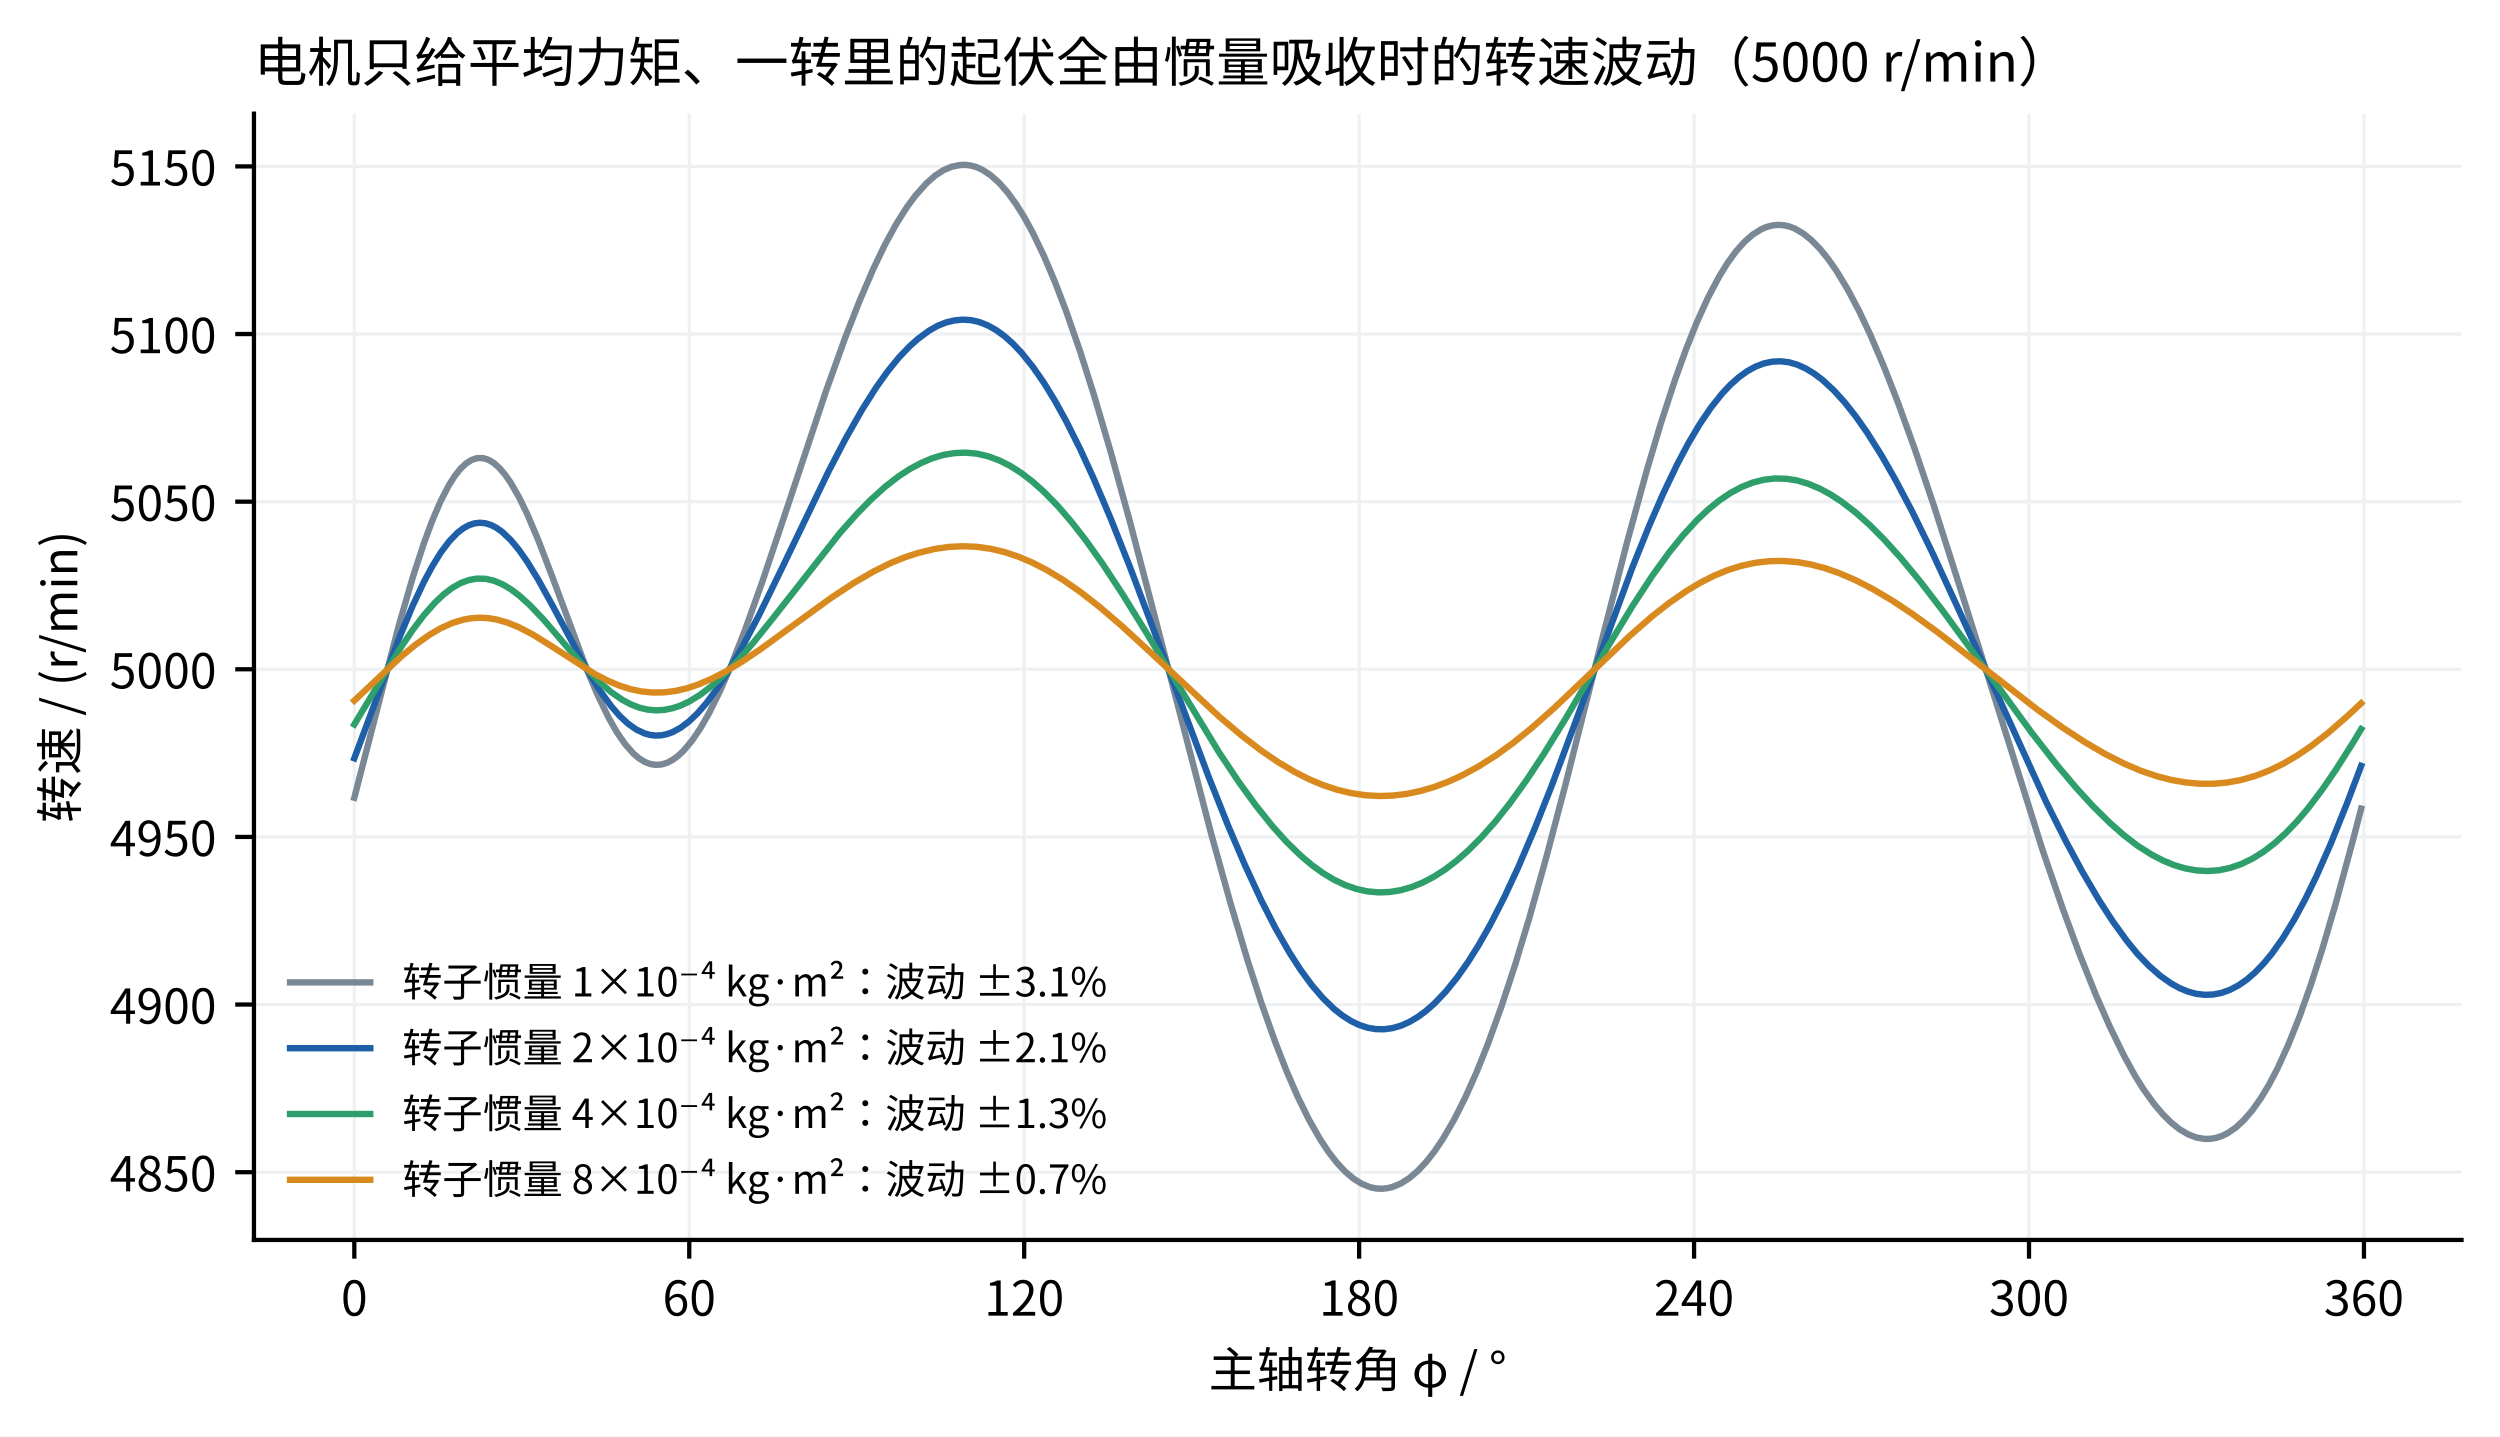
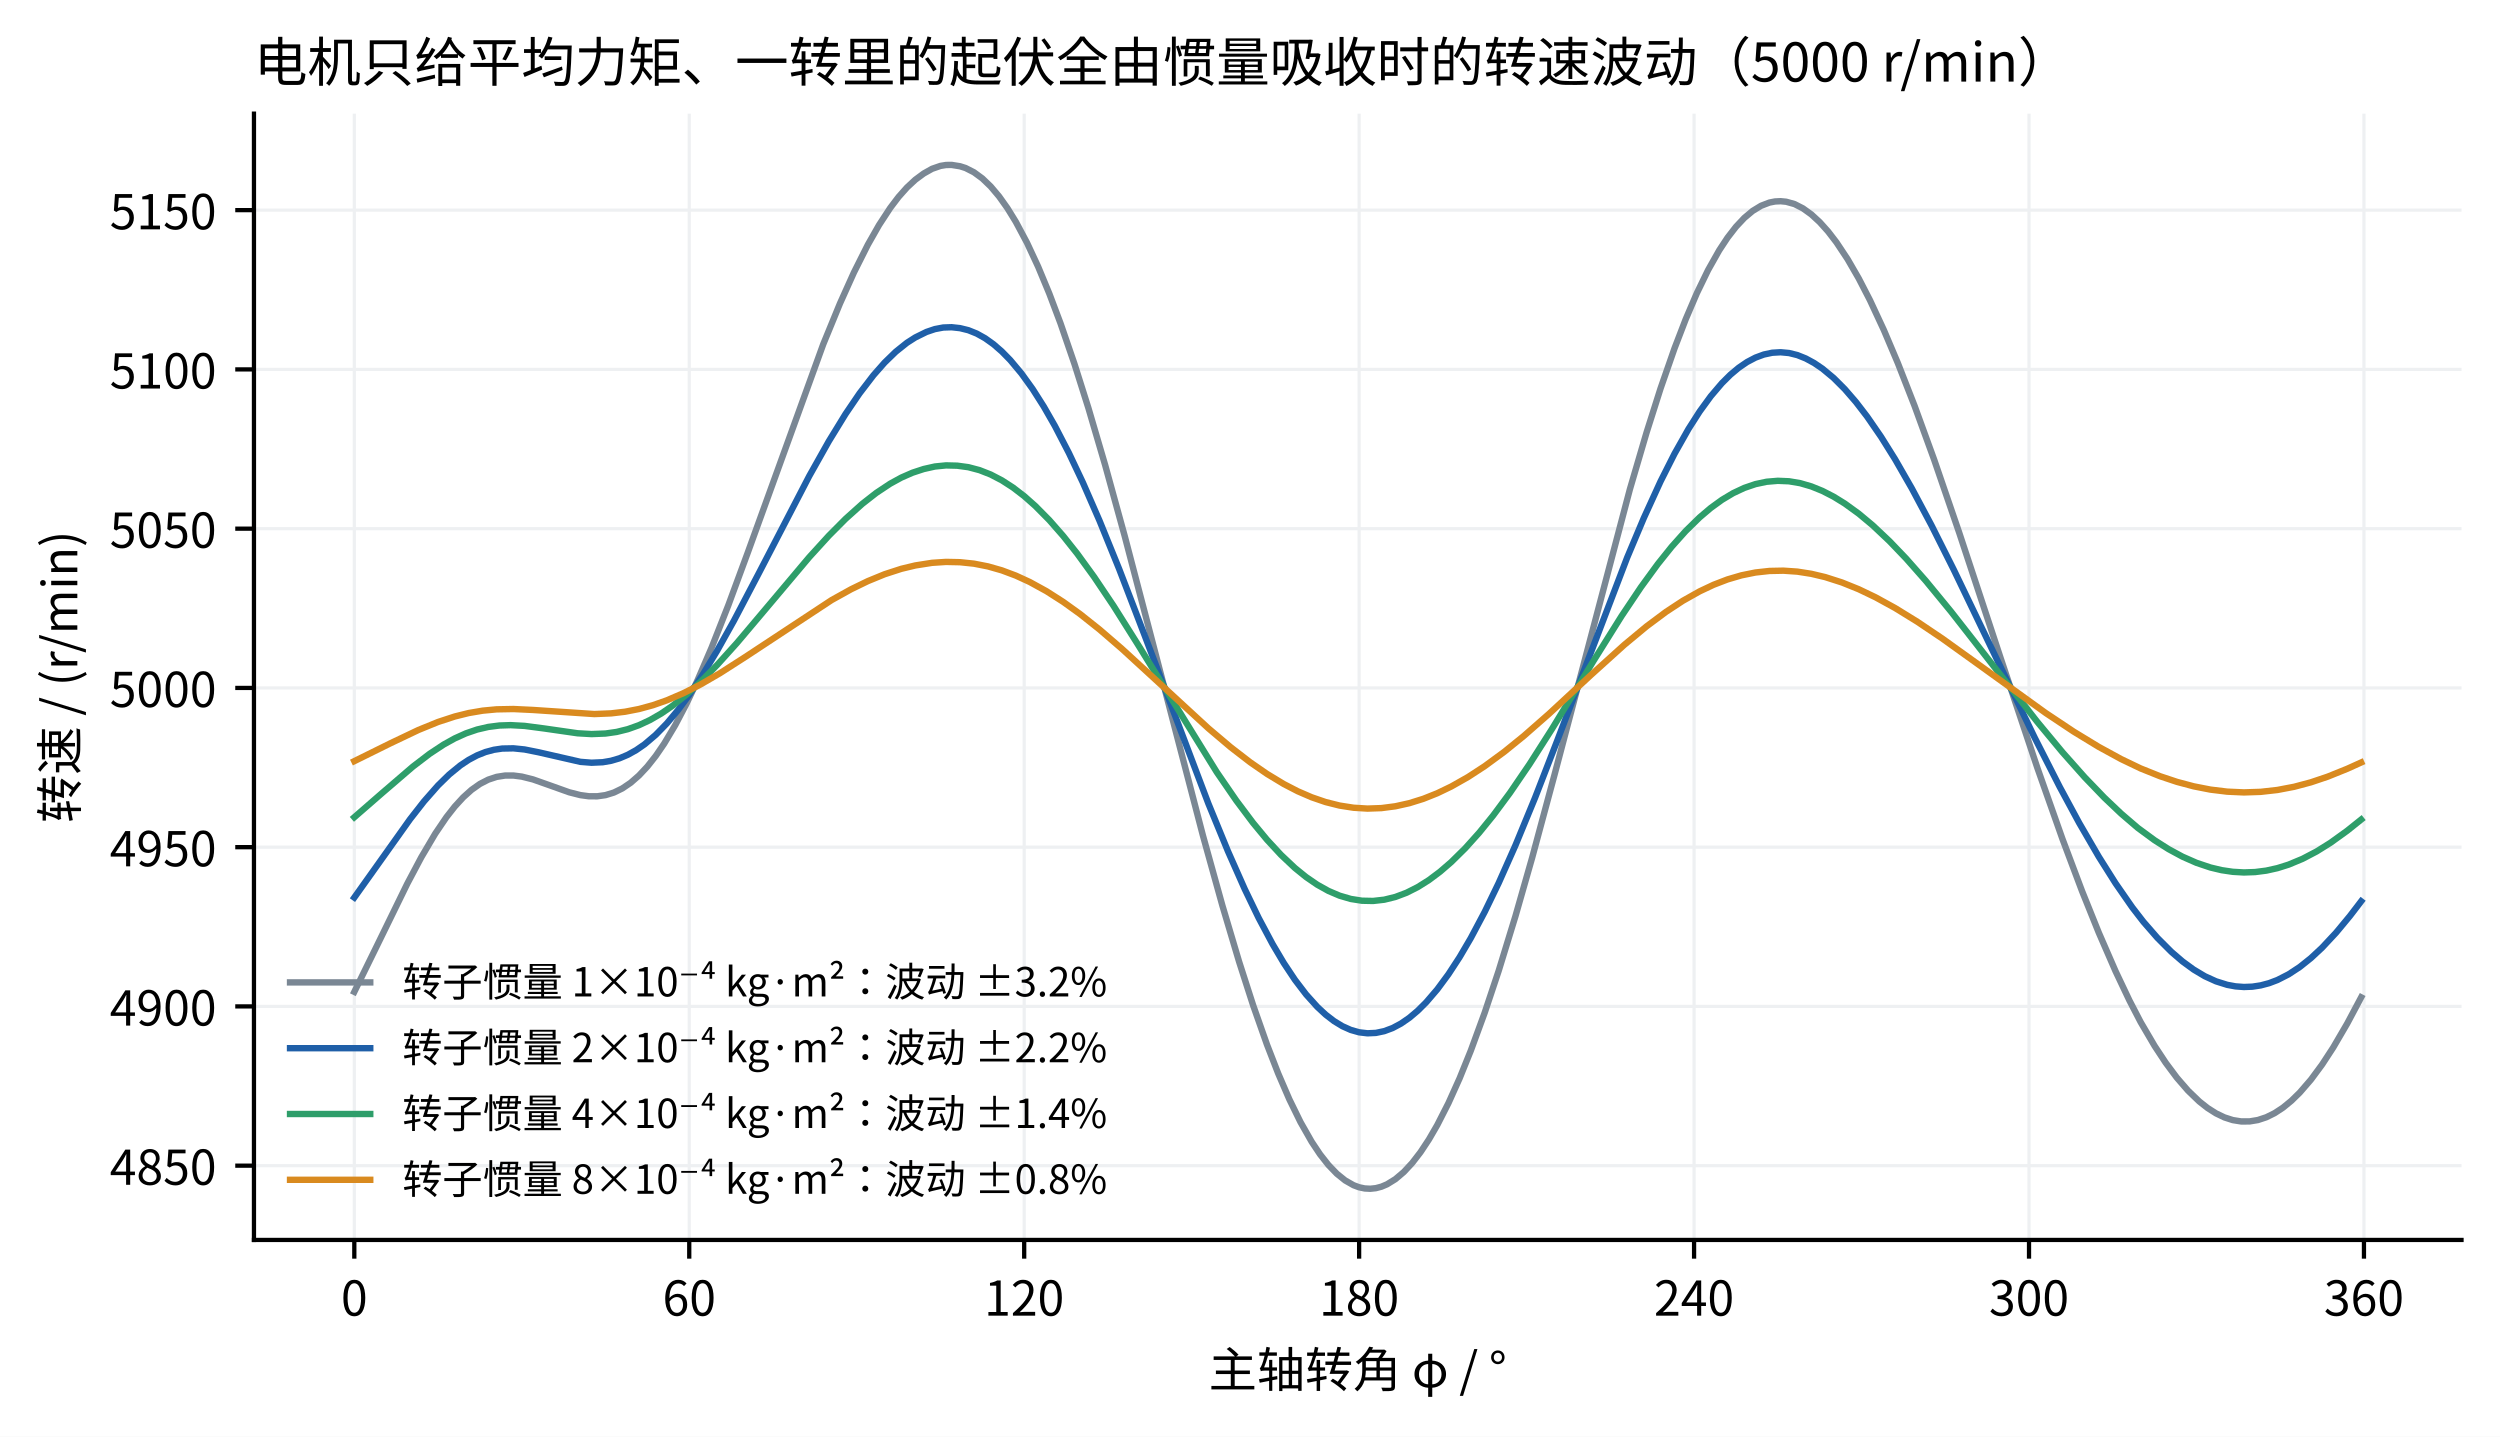
<svg xmlns="http://www.w3.org/2000/svg" xmlns:xlink="http://www.w3.org/1999/xlink" width="467.623pt" height="268.743pt" viewBox="0 0 467.623 268.743" version="1.1">
  <defs>
    <style type="text/css">*{stroke-linejoin: round; stroke-linecap: butt}</style>
  </defs>
  <g id="figure_1">
    <g id="patch_1">
      <path d="M 0 268.743  L 467.623 268.743  L 467.623 0  L 0 0  z " style="fill: #ffffff" />
    </g>
    <g id="axes_1">
      <g id="patch_2">
        <path d="M 47.503 231.931  L 460.423 231.931  L 460.423 21.259  L 47.503 21.259  z " style="fill: #ffffff" />
      </g>
      <g id="matplotlib.axis_1">
        <g id="xtick_1">
          <g id="line2d_1">
-             <path d="M 66.273 231.931  L 66.273 21.259  " clip-path="url(#pfa22f6279a)" style="fill: none; stroke: #eef0f2; stroke-width: 0.6; stroke-linecap: square" />
+             <path d="M 66.273 231.931  L 66.273 21.259  " clip-path="url(#p888a7d78d4)" style="fill: none; stroke: #eef0f2; stroke-width: 0.6; stroke-linecap: square" />
          </g>
          <g id="line2d_2">
            <defs>
-               <path id="m570bdaad17" d="M 0 0  L 0 3.5  " style="stroke: #000000; stroke-width: 0.8" />
+               <path id="m48b2d3e5a1" d="M 0 0  L 0 3.5  " style="stroke: #000000; stroke-width: 0.8" />
            </defs>
            <g>
-               <use xlink:href="#m570bdaad17" x="66.273" y="231.931" style="stroke: #000000; stroke-width: 0.8" />
+               <use xlink:href="#m48b2d3e5a1" x="66.273" y="231.931" style="stroke: #000000; stroke-width: 0.8" />
            </g>
          </g>
          <g id="text_1">
            <text style="font-size: 9px; font-family: 'Noto Sans CJK JP', 'DejaVu Sans'; text-anchor: middle" x="66.273" y="246.095" transform="rotate(-0 66.27253 246.0948)">0</text>
          </g>
        </g>
        <g id="xtick_2">
          <g id="line2d_3">
-             <path d="M 128.923 231.931  L 128.923 21.259  " clip-path="url(#pfa22f6279a)" style="fill: none; stroke: #eef0f2; stroke-width: 0.6; stroke-linecap: square" />
+             <path d="M 128.923 231.931  L 128.923 21.259  " clip-path="url(#p888a7d78d4)" style="fill: none; stroke: #eef0f2; stroke-width: 0.6; stroke-linecap: square" />
          </g>
          <g id="line2d_4">
            <g>
-               <use xlink:href="#m570bdaad17" x="128.923" y="231.931" style="stroke: #000000; stroke-width: 0.8" />
+               <use xlink:href="#m48b2d3e5a1" x="128.923" y="231.931" style="stroke: #000000; stroke-width: 0.8" />
            </g>
          </g>
          <g id="text_2">
            <text style="font-size: 9px; font-family: 'Noto Sans CJK JP', 'DejaVu Sans'; text-anchor: middle" x="128.923" y="246.095" transform="rotate(-0 128.9232 246.0948)">60</text>
          </g>
        </g>
        <g id="xtick_3">
          <g id="line2d_5">
-             <path d="M 191.574 231.931  L 191.574 21.259  " clip-path="url(#pfa22f6279a)" style="fill: none; stroke: #eef0f2; stroke-width: 0.6; stroke-linecap: square" />
+             <path d="M 191.574 231.931  L 191.574 21.259  " clip-path="url(#p888a7d78d4)" style="fill: none; stroke: #eef0f2; stroke-width: 0.6; stroke-linecap: square" />
          </g>
          <g id="line2d_6">
            <g>
-               <use xlink:href="#m570bdaad17" x="191.574" y="231.931" style="stroke: #000000; stroke-width: 0.8" />
+               <use xlink:href="#m48b2d3e5a1" x="191.574" y="231.931" style="stroke: #000000; stroke-width: 0.8" />
            </g>
          </g>
          <g id="text_3">
            <text style="font-size: 9px; font-family: 'Noto Sans CJK JP', 'DejaVu Sans'; text-anchor: middle" x="191.574" y="246.095" transform="rotate(-0 191.5738 246.0948)">120</text>
          </g>
        </g>
        <g id="xtick_4">
          <g id="line2d_7">
-             <path d="M 254.224 231.931  L 254.224 21.259  " clip-path="url(#pfa22f6279a)" style="fill: none; stroke: #eef0f2; stroke-width: 0.6; stroke-linecap: square" />
+             <path d="M 254.224 231.931  L 254.224 21.259  " clip-path="url(#p888a7d78d4)" style="fill: none; stroke: #eef0f2; stroke-width: 0.6; stroke-linecap: square" />
          </g>
          <g id="line2d_8">
            <g>
-               <use xlink:href="#m570bdaad17" x="254.224" y="231.931" style="stroke: #000000; stroke-width: 0.8" />
+               <use xlink:href="#m48b2d3e5a1" x="254.224" y="231.931" style="stroke: #000000; stroke-width: 0.8" />
            </g>
          </g>
          <g id="text_4">
            <text style="font-size: 9px; font-family: 'Noto Sans CJK JP', 'DejaVu Sans'; text-anchor: middle" x="254.224" y="246.095" transform="rotate(-0 254.2245 246.0948)">180</text>
          </g>
        </g>
        <g id="xtick_5">
          <g id="line2d_9">
-             <path d="M 316.875 231.931  L 316.875 21.259  " clip-path="url(#pfa22f6279a)" style="fill: none; stroke: #eef0f2; stroke-width: 0.6; stroke-linecap: square" />
+             <path d="M 316.875 231.931  L 316.875 21.259  " clip-path="url(#p888a7d78d4)" style="fill: none; stroke: #eef0f2; stroke-width: 0.6; stroke-linecap: square" />
          </g>
          <g id="line2d_10">
            <g>
-               <use xlink:href="#m570bdaad17" x="316.875" y="231.931" style="stroke: #000000; stroke-width: 0.8" />
+               <use xlink:href="#m48b2d3e5a1" x="316.875" y="231.931" style="stroke: #000000; stroke-width: 0.8" />
            </g>
          </g>
          <g id="text_5">
            <text style="font-size: 9px; font-family: 'Noto Sans CJK JP', 'DejaVu Sans'; text-anchor: middle" x="316.875" y="246.095" transform="rotate(-0 316.8751 246.0948)">240</text>
          </g>
        </g>
        <g id="xtick_6">
          <g id="line2d_11">
-             <path d="M 379.526 231.931  L 379.526 21.259  " clip-path="url(#pfa22f6279a)" style="fill: none; stroke: #eef0f2; stroke-width: 0.6; stroke-linecap: square" />
+             <path d="M 379.526 231.931  L 379.526 21.259  " clip-path="url(#p888a7d78d4)" style="fill: none; stroke: #eef0f2; stroke-width: 0.6; stroke-linecap: square" />
          </g>
          <g id="line2d_12">
            <g>
-               <use xlink:href="#m570bdaad17" x="379.526" y="231.931" style="stroke: #000000; stroke-width: 0.8" />
+               <use xlink:href="#m48b2d3e5a1" x="379.526" y="231.931" style="stroke: #000000; stroke-width: 0.8" />
            </g>
          </g>
          <g id="text_6">
            <text style="font-size: 9px; font-family: 'Noto Sans CJK JP', 'DejaVu Sans'; text-anchor: middle" x="379.526" y="246.095" transform="rotate(-0 379.5258 246.0948)">300</text>
          </g>
        </g>
        <g id="xtick_7">
          <g id="line2d_13">
-             <path d="M 442.176 231.931  L 442.176 21.259  " clip-path="url(#pfa22f6279a)" style="fill: none; stroke: #eef0f2; stroke-width: 0.6; stroke-linecap: square" />
+             <path d="M 442.176 231.931  L 442.176 21.259  " clip-path="url(#p888a7d78d4)" style="fill: none; stroke: #eef0f2; stroke-width: 0.6; stroke-linecap: square" />
          </g>
          <g id="line2d_14">
            <g>
-               <use xlink:href="#m570bdaad17" x="442.176" y="231.931" style="stroke: #000000; stroke-width: 0.8" />
+               <use xlink:href="#m48b2d3e5a1" x="442.176" y="231.931" style="stroke: #000000; stroke-width: 0.8" />
            </g>
          </g>
          <g id="text_7">
            <text style="font-size: 9px; font-family: 'Noto Sans CJK JP', 'DejaVu Sans'; text-anchor: middle" x="442.176" y="246.095" transform="rotate(-0 442.1764 246.0948)">360</text>
          </g>
        </g>
        <g id="text_8">
          <text style="font-size: 9px; font-family: 'Noto Sans CJK JP', 'DejaVu Sans'; text-anchor: middle" x="253.963" y="259.482" transform="rotate(-0 253.9634 259.4815)">主轴转角 φ / °</text>
        </g>
      </g>
      <g id="matplotlib.axis_2">
        <g id="ytick_1">
          <g id="line2d_15">
-             <path d="M 47.503 219.258  L 460.423 219.258  " clip-path="url(#pfa22f6279a)" style="fill: none; stroke: #eef0f2; stroke-width: 0.6; stroke-linecap: square" />
+             <path d="M 47.503 218.038  L 460.423 218.038  " clip-path="url(#p888a7d78d4)" style="fill: none; stroke: #eef0f2; stroke-width: 0.6; stroke-linecap: square" />
          </g>
          <g id="line2d_16">
            <defs>
-               <path id="ma2fff2b9e1" d="M 0 0  L -3.5 0  " style="stroke: #000000; stroke-width: 0.8" />
+               <path id="m3259ba3fc4" d="M 0 0  L -3.5 0  " style="stroke: #000000; stroke-width: 0.8" />
            </defs>
            <g>
-               <use xlink:href="#ma2fff2b9e1" x="47.503" y="219.258" style="stroke: #000000; stroke-width: 0.8" />
+               <use xlink:href="#m3259ba3fc4" x="47.503" y="218.038" style="stroke: #000000; stroke-width: 0.8" />
            </g>
          </g>
          <g id="text_9">
-             <text style="font-size: 9px; font-family: 'Noto Sans CJK JP', 'DejaVu Sans'; text-anchor: end" x="40.503" y="222.839" transform="rotate(-0 40.50344 222.8392)">4850</text>
+             <text style="font-size: 9px; font-family: 'Noto Sans CJK JP', 'DejaVu Sans'; text-anchor: end" x="40.503" y="221.62" transform="rotate(-0 40.50344 221.62)">4850</text>
          </g>
        </g>
        <g id="ytick_2">
          <g id="line2d_17">
-             <path d="M 47.503 187.902  L 460.423 187.902  " clip-path="url(#pfa22f6279a)" style="fill: none; stroke: #eef0f2; stroke-width: 0.6; stroke-linecap: square" />
+             <path d="M 47.503 188.25  L 460.423 188.25  " clip-path="url(#p888a7d78d4)" style="fill: none; stroke: #eef0f2; stroke-width: 0.6; stroke-linecap: square" />
          </g>
          <g id="line2d_18">
            <g>
-               <use xlink:href="#ma2fff2b9e1" x="47.503" y="187.902" style="stroke: #000000; stroke-width: 0.8" />
+               <use xlink:href="#m3259ba3fc4" x="47.503" y="188.25" style="stroke: #000000; stroke-width: 0.8" />
            </g>
          </g>
          <g id="text_10">
-             <text style="font-size: 9px; font-family: 'Noto Sans CJK JP', 'DejaVu Sans'; text-anchor: end" x="40.503" y="191.484" transform="rotate(-0 40.50344 191.4838)">4900</text>
+             <text style="font-size: 9px; font-family: 'Noto Sans CJK JP', 'DejaVu Sans'; text-anchor: end" x="40.503" y="191.831" transform="rotate(-0 40.50344 191.8314)">4900</text>
          </g>
        </g>
        <g id="ytick_3">
          <g id="line2d_19">
-             <path d="M 47.503 156.547  L 460.423 156.547  " clip-path="url(#pfa22f6279a)" style="fill: none; stroke: #eef0f2; stroke-width: 0.6; stroke-linecap: square" />
+             <path d="M 47.503 158.461  L 460.423 158.461  " clip-path="url(#p888a7d78d4)" style="fill: none; stroke: #eef0f2; stroke-width: 0.6; stroke-linecap: square" />
          </g>
          <g id="line2d_20">
            <g>
-               <use xlink:href="#ma2fff2b9e1" x="47.503" y="156.547" style="stroke: #000000; stroke-width: 0.8" />
+               <use xlink:href="#m3259ba3fc4" x="47.503" y="158.461" style="stroke: #000000; stroke-width: 0.8" />
            </g>
          </g>
          <g id="text_11">
-             <text style="font-size: 9px; font-family: 'Noto Sans CJK JP', 'DejaVu Sans'; text-anchor: end" x="40.503" y="160.128" transform="rotate(-0 40.50344 160.1283)">4950</text>
+             <text style="font-size: 9px; font-family: 'Noto Sans CJK JP', 'DejaVu Sans'; text-anchor: end" x="40.503" y="162.043" transform="rotate(-0 40.50344 162.0429)">4950</text>
          </g>
        </g>
        <g id="ytick_4">
          <g id="line2d_21">
-             <path d="M 47.503 125.191  L 460.423 125.191  " clip-path="url(#pfa22f6279a)" style="fill: none; stroke: #eef0f2; stroke-width: 0.6; stroke-linecap: square" />
+             <path d="M 47.503 128.673  L 460.423 128.673  " clip-path="url(#p888a7d78d4)" style="fill: none; stroke: #eef0f2; stroke-width: 0.6; stroke-linecap: square" />
          </g>
          <g id="line2d_22">
            <g>
-               <use xlink:href="#ma2fff2b9e1" x="47.503" y="125.191" style="stroke: #000000; stroke-width: 0.8" />
+               <use xlink:href="#m3259ba3fc4" x="47.503" y="128.673" style="stroke: #000000; stroke-width: 0.8" />
            </g>
          </g>
          <g id="text_12">
-             <text style="font-size: 9px; font-family: 'Noto Sans CJK JP', 'DejaVu Sans'; text-anchor: end" x="40.503" y="128.773" transform="rotate(-0 40.50344 128.7728)">5000</text>
+             <text style="font-size: 9px; font-family: 'Noto Sans CJK JP', 'DejaVu Sans'; text-anchor: end" x="40.503" y="132.254" transform="rotate(-0 40.50344 132.2544)">5000</text>
          </g>
        </g>
        <g id="ytick_5">
          <g id="line2d_23">
-             <path d="M 47.503 93.836  L 460.423 93.836  " clip-path="url(#pfa22f6279a)" style="fill: none; stroke: #eef0f2; stroke-width: 0.6; stroke-linecap: square" />
+             <path d="M 47.503 98.884  L 460.423 98.884  " clip-path="url(#p888a7d78d4)" style="fill: none; stroke: #eef0f2; stroke-width: 0.6; stroke-linecap: square" />
          </g>
          <g id="line2d_24">
            <g>
-               <use xlink:href="#ma2fff2b9e1" x="47.503" y="93.836" style="stroke: #000000; stroke-width: 0.8" />
+               <use xlink:href="#m3259ba3fc4" x="47.503" y="98.884" style="stroke: #000000; stroke-width: 0.8" />
            </g>
          </g>
          <g id="text_13">
-             <text style="font-size: 9px; font-family: 'Noto Sans CJK JP', 'DejaVu Sans'; text-anchor: end" x="40.503" y="97.417" transform="rotate(-0 40.50344 97.41736)">5050</text>
+             <text style="font-size: 9px; font-family: 'Noto Sans CJK JP', 'DejaVu Sans'; text-anchor: end" x="40.503" y="102.466" transform="rotate(-0 40.50344 102.4659)">5050</text>
          </g>
        </g>
        <g id="ytick_6">
          <g id="line2d_25">
-             <path d="M 47.503 62.48  L 460.423 62.48  " clip-path="url(#pfa22f6279a)" style="fill: none; stroke: #eef0f2; stroke-width: 0.6; stroke-linecap: square" />
+             <path d="M 47.503 69.096  L 460.423 69.096  " clip-path="url(#p888a7d78d4)" style="fill: none; stroke: #eef0f2; stroke-width: 0.6; stroke-linecap: square" />
          </g>
          <g id="line2d_26">
            <g>
-               <use xlink:href="#ma2fff2b9e1" x="47.503" y="62.48" style="stroke: #000000; stroke-width: 0.8" />
+               <use xlink:href="#m3259ba3fc4" x="47.503" y="69.096" style="stroke: #000000; stroke-width: 0.8" />
            </g>
          </g>
          <g id="text_14">
-             <text style="font-size: 9px; font-family: 'Noto Sans CJK JP', 'DejaVu Sans'; text-anchor: end" x="40.503" y="66.062" transform="rotate(-0 40.50344 66.06189)">5100</text>
+             <text style="font-size: 9px; font-family: 'Noto Sans CJK JP', 'DejaVu Sans'; text-anchor: end" x="40.503" y="72.677" transform="rotate(-0 40.50344 72.6774)">5100</text>
          </g>
        </g>
        <g id="ytick_7">
          <g id="line2d_27">
-             <path d="M 47.503 31.125  L 460.423 31.125  " clip-path="url(#pfa22f6279a)" style="fill: none; stroke: #eef0f2; stroke-width: 0.6; stroke-linecap: square" />
+             <path d="M 47.503 39.307  L 460.423 39.307  " clip-path="url(#p888a7d78d4)" style="fill: none; stroke: #eef0f2; stroke-width: 0.6; stroke-linecap: square" />
          </g>
          <g id="line2d_28">
            <g>
-               <use xlink:href="#ma2fff2b9e1" x="47.503" y="31.125" style="stroke: #000000; stroke-width: 0.8" />
+               <use xlink:href="#m3259ba3fc4" x="47.503" y="39.307" style="stroke: #000000; stroke-width: 0.8" />
            </g>
          </g>
          <g id="text_15">
-             <text style="font-size: 9px; font-family: 'Noto Sans CJK JP', 'DejaVu Sans'; text-anchor: end" x="40.503" y="34.706" transform="rotate(-0 40.50344 34.70642)">5150</text>
+             <text style="font-size: 9px; font-family: 'Noto Sans CJK JP', 'DejaVu Sans'; text-anchor: end" x="40.503" y="42.889" transform="rotate(-0 40.50344 42.88889)">5150</text>
          </g>
        </g>
        <g id="text_16">
          <text style="font-size: 9px; font-family: 'Noto Sans CJK JP', 'DejaVu Sans'; text-anchor: middle" x="14.462" y="126.595" transform="rotate(-90 14.46187 126.5954)">转速 / (r/min)</text>
        </g>
      </g>
      <g id="line2d_29">
-         <path d="M 66.273 149.211  L 74.626 116.885  L 77.236 107.897  L 79.325 101.509  L 80.891 97.299  L 82.457 93.661  L 84.024 90.653  L 85.068 89.022  L 86.112 87.703  L 87.156 86.705  L 88.2 86.033  L 89.244 85.69  L 90.289 85.675  L 91.333 85.985  L 92.377 86.611  L 93.421 87.543  L 94.465 88.768  L 95.509 90.268  L 97.076 92.992  L 98.642 96.216  L 100.73 101.139  L 103.341 107.977  L 109.606 124.823  L 111.694 129.795  L 113.783 134.137  L 115.349 136.897  L 116.915 139.181  L 118.481 140.956  L 119.526 141.846  L 120.57 142.496  L 121.614 142.905  L 122.658 143.072  L 123.702 143  L 124.746 142.692  L 125.791 142.152  L 126.835 141.385  L 127.879 140.4  L 129.445 138.529  L 131.012 136.214  L 132.578 133.487  L 134.666 129.274  L 136.755 124.483  L 139.365 117.82  L 142.497 109.077  L 146.674 96.648  L 154.506 73.147  L 158.16 62.981  L 160.771 56.303  L 163.381 50.235  L 165.469 45.887  L 167.558 42.037  L 169.646 38.727  L 171.212 36.618  L 173.301 34.276  L 174.867 32.883  L 176.433 31.851  L 178 31.187  L 179.566 30.872  L 180.61 30.84  L 181.654 30.977  L 182.698 31.282  L 183.742 31.756  L 185.309 32.782  L 186.875 34.186  L 188.441 35.962  L 190.008 38.106  L 191.574 40.61  L 193.14 43.465  L 195.228 47.8  L 197.317 52.709  L 199.405 58.16  L 202.016 65.673  L 204.626 73.885  L 207.759 84.528  L 211.413 97.804  L 216.112 115.763  L 226.554 155.979  L 230.208 169.098  L 233.341 179.575  L 235.951 187.638  L 238.562 195.002  L 240.65 200.34  L 242.739 205.15  L 244.827 209.404  L 246.915 213.078  L 248.482 215.443  L 250.048 217.467  L 251.614 219.144  L 253.18 220.472  L 254.747 221.449  L 256.313 222.073  L 257.357 222.292  L 258.401 222.355  L 259.445 222.263  L 260.49 222.016  L 262.056 221.357  L 263.622 220.357  L 265.188 219.02  L 266.755 217.351  L 268.321 215.355  L 269.887 213.037  L 271.976 209.453  L 274.064 205.319  L 276.152 200.645  L 278.241 195.448  L 280.851 188.24  L 283.461 180.284  L 286.072 171.641  L 289.204 160.478  L 292.859 146.604  L 299.646 119.682  L 304.345 101.41  L 308 88.108  L 310.61 79.337  L 313.221 71.313  L 315.309 65.5  L 317.397 60.274  L 319.486 55.668  L 321.574 51.711  L 323.14 49.18  L 324.706 47.031  L 326.273 45.267  L 327.839 43.889  L 329.405 42.898  L 330.449 42.451  L 331.494 42.173  L 332.538 42.064  L 333.582 42.122  L 334.626 42.344  L 335.67 42.729  L 337.237 43.636  L 338.803 44.894  L 340.369 46.49  L 341.935 48.414  L 343.502 50.651  L 345.59 54.099  L 347.678 58.045  L 349.767 62.452  L 352.377 68.55  L 354.988 75.229  L 358.12 83.896  L 361.775 94.726  L 366.474 109.438  L 382.136 159.221  L 385.791 169.836  L 388.923 178.332  L 392.056 186.16  L 394.666 192.097  L 397.277 197.436  L 399.365 201.239  L 400.931 203.742  L 403.02 206.627  L 404.586 208.465  L 406.152 210.011  L 407.719 211.252  L 409.285 212.177  L 410.851 212.775  L 412.417 213.035  L 413.462 213.016  L 414.506 212.839  L 415.55 212.502  L 416.594 212.003  L 418.16 210.942  L 419.727 209.504  L 421.293 207.681  L 422.859 205.47  L 424.425 202.87  L 425.992 199.88  L 428.08 195.296  L 430.168 190.043  L 432.257 184.15  L 434.345 177.661  L 436.956 168.801  L 440.088 157.276  L 441.654 151.248  L 441.654 151.248  " clip-path="url(#pfa22f6279a)" style="fill: none; stroke: #7a8794; stroke-width: 1.2; stroke-linecap: square" />
+         <path d="M 66.273 185.527  L 70.449 177.023  L 76.192 165.275  L 78.803 160.353  L 81.413 155.932  L 83.501 152.856  L 85.068 150.859  L 86.634 149.15  L 88.2 147.74  L 89.767 146.634  L 91.333 145.829  L 92.899 145.313  L 94.465 145.066  L 96.032 145.06  L 97.598 145.263  L 99.686 145.785  L 102.819 146.891  L 106.473 148.196  L 108.562 148.725  L 110.128 148.937  L 111.694 148.949  L 113.261 148.727  L 114.827 148.244  L 116.393 147.481  L 117.959 146.42  L 119.526 145.054  L 121.092 143.379  L 122.658 141.396  L 124.224 139.111  L 126.313 135.614  L 128.401 131.635  L 130.489 127.215  L 133.1 121.147  L 136.232 113.215  L 139.887 103.315  L 153.983 64.396  L 157.116 56.764  L 159.726 50.963  L 162.337 45.764  L 164.425 42.093  L 166.514 38.898  L 168.08 36.833  L 169.646 35.069  L 171.212 33.615  L 172.779 32.457  L 174.345 31.575  L 175.911 31.032  L 176.955 30.862  L 178 30.847  L 179.566 31.097  L 180.61 31.429  L 182.176 32.224  L 183.742 33.375  L 185.309 34.881  L 186.875 36.738  L 188.441 38.943  L 190.008 41.49  L 192.096 45.404  L 194.184 49.889  L 196.273 54.919  L 198.361 60.463  L 200.971 68.058  L 203.582 76.318  L 206.714 86.982  L 210.369 100.245  L 215.59 120.168  L 224.988 156.226  L 228.642 169.373  L 231.775 179.895  L 234.385 188.005  L 236.996 195.418  L 239.084 200.791  L 241.172 205.629  L 243.261 209.898  L 245.349 213.57  L 246.915 215.918  L 248.482 217.91  L 250.048 219.539  L 251.614 220.801  L 253.18 221.693  L 254.224 222.08  L 255.269 222.301  L 256.313 222.355  L 257.357 222.243  L 258.401 221.966  L 259.445 221.524  L 261.012 220.556  L 262.578 219.226  L 264.144 217.541  L 265.71 215.508  L 267.277 213.136  L 268.843 210.434  L 270.931 206.336  L 273.02 201.693  L 275.108 196.534  L 277.718 189.405  L 280.329 181.58  L 283.461 171.372  L 286.594 160.409  L 290.771 144.912  L 304.867 91.526  L 308 80.862  L 310.61 72.647  L 313.221 65.148  L 315.309 59.72  L 317.397 54.839  L 319.486 50.534  L 321.574 46.828  L 323.14 44.452  L 324.706 42.428  L 326.273 40.759  L 327.839 39.447  L 329.405 38.491  L 330.972 37.89  L 332.016 37.684  L 333.06 37.634  L 334.104 37.736  L 335.67 38.174  L 337.237 38.975  L 338.803 40.101  L 340.369 41.542  L 341.935 43.286  L 343.502 45.324  L 345.59 48.473  L 347.678 52.088  L 349.767 56.136  L 352.377 61.749  L 354.988 67.91  L 358.12 75.924  L 361.775 85.965  L 366.474 99.658  L 374.305 123.373  L 381.092 143.648  L 385.791 156.96  L 389.445 166.68  L 392.578 174.463  L 395.711 181.662  L 398.321 187.165  L 400.409 191.187  L 403.02 195.643  L 405.108 198.81  L 407.196 201.607  L 409.285 204.016  L 411.373 206.025  L 412.939 207.259  L 414.506 208.255  L 416.072 209.007  L 417.638 209.511  L 419.205 209.763  L 420.771 209.761  L 422.337 209.502  L 423.903 208.985  L 425.47 208.211  L 427.036 207.181  L 428.602 205.897  L 430.168 204.365  L 432.257 201.949  L 434.345 199.125  L 436.433 195.925  L 439.044 191.454  L 441.654 186.55  L 441.654 186.55  " clip-path="url(#p888a7d78d4)" style="fill: none; stroke: #7a8794; stroke-width: 1.2; stroke-linecap: square" />
      </g>
      <g id="line2d_30">
-         <path d="M 66.273 141.84  L 74.626 119.433  L 77.236 113.204  L 79.325 108.776  L 80.891 105.858  L 82.457 103.336  L 84.024 101.251  L 85.59 99.636  L 86.634 98.832  L 87.678 98.253  L 88.722 97.901  L 89.767 97.778  L 90.811 97.88  L 91.855 98.205  L 92.899 98.746  L 93.943 99.495  L 95.509 100.984  L 97.076 102.872  L 98.642 105.107  L 100.73 108.52  L 103.341 113.259  L 110.128 125.832  L 112.216 129.18  L 114.305 132.065  L 115.871 133.871  L 117.437 135.338  L 119.003 136.447  L 120.57 137.186  L 121.614 137.469  L 122.658 137.586  L 123.702 137.536  L 124.746 137.322  L 125.791 136.947  L 127.357 136.093  L 128.923 134.904  L 130.489 133.399  L 132.056 131.602  L 134.144 128.791  L 136.232 125.564  L 138.843 121.042  L 141.975 115.063  L 146.152 106.503  L 155.028 88.077  L 158.16 82.071  L 161.293 76.564  L 163.903 72.451  L 165.991 69.521  L 168.08 66.943  L 170.168 64.746  L 171.734 63.361  L 173.823 61.824  L 175.389 60.942  L 176.955 60.311  L 178.522 59.936  L 180.088 59.788  L 181.654 59.887  L 183.22 60.247  L 184.787 60.872  L 186.353 61.757  L 187.919 62.903  L 189.485 64.305  L 191.052 65.958  L 193.14 68.543  L 195.228 71.547  L 197.317 74.95  L 199.405 78.728  L 202.016 83.936  L 204.626 89.629  L 207.759 97.005  L 211.413 106.208  L 216.634 120.063  L 226.032 145.189  L 229.686 154.363  L 232.819 161.717  L 235.951 168.476  L 238.562 173.58  L 241.172 178.149  L 243.261 181.388  L 245.349 184.238  L 247.437 186.683  L 249.526 188.711  L 251.092 189.954  L 252.658 190.955  L 254.224 191.714  L 255.791 192.228  L 257.357 192.497  L 258.923 192.522  L 260.49 192.305  L 262.056 191.849  L 263.622 191.155  L 265.188 190.229  L 266.755 189.072  L 268.321 187.688  L 270.409 185.497  L 272.498 182.917  L 274.586 179.956  L 276.674 176.625  L 278.763 172.933  L 281.373 167.831  L 283.984 162.217  L 287.116 154.87  L 290.249 146.958  L 294.425 135.776  L 305.389 106.001  L 308.522 98.233  L 311.132 92.251  L 313.743 86.802  L 315.831 82.872  L 317.919 79.354  L 320.008 76.273  L 322.096 73.644  L 323.662 71.978  L 325.229 70.577  L 326.795 69.443  L 328.361 68.578  L 329.927 67.98  L 331.494 67.647  L 333.06 67.577  L 334.626 67.766  L 336.192 68.215  L 337.759 68.925  L 339.325 69.876  L 340.891 71.059  L 342.98 72.983  L 345.068 75.283  L 347.156 77.934  L 349.245 80.911  L 351.855 85.051  L 354.466 89.605  L 357.598 95.536  L 361.253 102.974  L 365.951 113.118  L 382.658 149.858  L 386.313 157.147  L 389.445 162.964  L 392.578 168.306  L 395.188 172.342  L 397.799 175.955  L 399.887 178.515  L 401.976 180.68  L 404.064 182.51  L 406.152 183.984  L 407.719 184.844  L 409.285 185.485  L 410.851 185.9  L 412.417 186.08  L 413.984 186.02  L 415.55 185.711  L 417.116 185.148  L 418.682 184.327  L 420.249 183.241  L 421.815 181.888  L 423.381 180.266  L 424.948 178.373  L 427.036 175.432  L 429.124 172.02  L 431.213 168.155  L 433.301 163.859  L 435.911 157.94  L 439.044 150.156  L 441.654 143.252  L 441.654 143.252  " clip-path="url(#pfa22f6279a)" style="fill: none; stroke: #1f5fa8; stroke-width: 1.2; stroke-linecap: square" />
+         <path d="M 66.273 167.882  L 70.449 162.018  L 76.714 153.215  L 79.325 149.881  L 81.935 146.913  L 84.024 144.871  L 86.112 143.165  L 87.678 142.123  L 89.244 141.291  L 90.811 140.667  L 92.377 140.246  L 93.943 140.016  L 96.032 139.975  L 98.12 140.188  L 100.73 140.709  L 108.562 142.502  L 110.65 142.667  L 112.738 142.573  L 114.305 142.302  L 115.871 141.842  L 117.437 141.179  L 119.003 140.308  L 120.57 139.224  L 122.658 137.447  L 124.746 135.301  L 126.835 132.804  L 128.923 129.981  L 131.534 126.04  L 134.144 121.708  L 137.277 116.102  L 141.975 107.15  L 151.373 89.04  L 155.028 82.539  L 158.16 77.434  L 160.771 73.593  L 163.381 70.189  L 165.469 67.818  L 167.558 65.787  L 169.646 64.118  L 171.212 63.116  L 173.301 62.088  L 174.867 61.558  L 176.433 61.262  L 178 61.207  L 179.566 61.379  L 181.132 61.764  L 182.698 62.394  L 184.265 63.269  L 185.831 64.389  L 187.397 65.75  L 188.963 67.35  L 191.052 69.846  L 193.14 72.744  L 195.228 76.028  L 197.317 79.677  L 199.927 84.716  L 202.538 90.236  L 205.67 97.412  L 209.325 106.402  L 214.024 118.633  L 226.032 150.321  L 229.686 159.22  L 232.819 166.29  L 235.429 171.698  L 238.04 176.602  L 240.128 180.126  L 242.216 183.268  L 244.305 186.009  L 246.393 188.329  L 247.959 189.786  L 249.526 190.993  L 251.092 191.948  L 252.658 192.648  L 254.224 193.092  L 255.791 193.277  L 257.357 193.204  L 258.923 192.875  L 260.49 192.291  L 262.056 191.456  L 263.622 190.375  L 265.188 189.053  L 266.755 187.494  L 268.843 185.06  L 270.931 182.233  L 273.02 179.032  L 275.108 175.474  L 277.718 170.557  L 280.329 165.16  L 283.461 158.121  L 287.116 149.257  L 291.293 138.501  L 304.345 104.33  L 307.478 96.886  L 310.61 90.034  L 313.221 84.862  L 315.831 80.241  L 317.919 76.973  L 320.008 74.106  L 322.096 71.655  L 323.662 70.097  L 325.229 68.783  L 326.795 67.714  L 328.361 66.891  L 329.927 66.313  L 331.494 65.979  L 333.06 65.887  L 334.626 66.032  L 336.192 66.418  L 337.759 67.046  L 339.325 67.896  L 340.891 68.96  L 342.98 70.7  L 345.068 72.788  L 347.156 75.204  L 349.245 77.923  L 351.855 81.712  L 354.466 85.89  L 357.598 91.344  L 361.253 98.203  L 365.429 106.524  L 372.217 120.636  L 380.57 137.949  L 385.269 147.189  L 388.923 153.954  L 392.578 160.252  L 395.711 165.217  L 398.843 169.731  L 400.931 172.43  L 403.542 175.429  L 406.152 178.041  L 408.241 179.837  L 410.329 181.362  L 412.417 182.605  L 414.506 183.557  L 416.594 184.211  L 418.16 184.501  L 419.727 184.617  L 421.293 184.556  L 422.859 184.318  L 424.425 183.903  L 425.992 183.31  L 428.08 182.245  L 430.168 180.875  L 432.257 179.208  L 434.345 177.261  L 436.956 174.464  L 439.566 171.315  L 441.654 168.588  L 441.654 168.588  " clip-path="url(#p888a7d78d4)" style="fill: none; stroke: #1f5fa8; stroke-width: 1.2; stroke-linecap: square" />
      </g>
      <g id="line2d_31">
-         <path d="M 66.273 135.509  L 74.626 121.623  L 77.236 117.763  L 79.325 115.019  L 81.413 112.661  L 82.979 111.186  L 84.546 109.989  L 86.112 109.088  L 87.678 108.498  L 89.244 108.224  L 90.811 108.267  L 92.377 108.619  L 93.943 109.268  L 95.509 110.19  L 97.076 111.36  L 99.164 113.248  L 101.775 116.005  L 105.951 120.872  L 109.606 125.033  L 112.216 127.663  L 114.305 129.451  L 116.393 130.897  L 117.959 131.733  L 119.526 132.345  L 121.092 132.725  L 122.658 132.872  L 124.224 132.787  L 125.791 132.476  L 127.357 131.947  L 128.923 131.21  L 131.012 129.926  L 133.1 128.328  L 135.188 126.452  L 137.799 123.777  L 140.931 120.184  L 144.586 115.632  L 157.116 99.68  L 160.249 96.155  L 162.859 93.493  L 165.469 91.127  L 168.08 89.095  L 170.168 87.734  L 172.257 86.622  L 174.345 85.724  L 176.433 85.098  L 178.522 84.753  L 180.61 84.664  L 182.698 84.853  L 184.787 85.333  L 186.875 86.101  L 188.963 87.153  L 191.052 88.485  L 193.14 90.087  L 195.228 91.948  L 197.839 94.621  L 200.449 97.651  L 203.06 101.003  L 206.192 105.397  L 209.847 110.942  L 214.546 118.538  L 228.12 140.875  L 231.775 146.344  L 234.907 150.663  L 238.04 154.571  L 240.65 157.47  L 243.261 160.016  L 245.349 161.782  L 247.437 163.297  L 249.526 164.554  L 251.614 165.547  L 253.702 166.275  L 255.791 166.733  L 257.879 166.922  L 259.967 166.843  L 262.056 166.498  L 264.144 165.893  L 266.233 165.032  L 268.321 163.92  L 270.409 162.562  L 272.498 160.963  L 274.586 159.129  L 277.196 156.513  L 279.807 153.551  L 282.417 150.26  L 285.55 145.908  L 288.682 141.17  L 292.859 134.389  L 300.69 121.049  L 305.389 113.299  L 309.044 107.72  L 312.176 103.385  L 314.787 100.153  L 317.397 97.306  L 319.486 95.328  L 321.574 93.628  L 323.662 92.215  L 325.751 91.095  L 327.839 90.269  L 329.927 89.738  L 332.016 89.499  L 334.104 89.548  L 336.192 89.883  L 338.281 90.504  L 340.369 91.386  L 342.457 92.518  L 344.546 93.886  L 347.156 95.906  L 349.767 98.242  L 352.377 100.862  L 355.51 104.331  L 359.164 108.752  L 363.341 114.178  L 369.084 122.032  L 380.048 137.084  L 384.747 143.095  L 388.401 147.428  L 391.534 150.841  L 394.666 153.93  L 397.277 156.223  L 399.887 158.235  L 402.498 159.881  L 404.586 160.961  L 406.674 161.817  L 408.763 162.438  L 410.851 162.812  L 412.939 162.928  L 415.028 162.776  L 417.116 162.346  L 419.205 161.631  L 421.293 160.624  L 423.381 159.32  L 425.47 157.72  L 427.558 155.823  L 429.646 153.638  L 431.735 151.174  L 434.345 147.729  L 436.956 143.923  L 440.088 138.973  L 441.654 136.383  L 441.654 136.383  " clip-path="url(#pfa22f6279a)" style="fill: none; stroke: #2e9e6a; stroke-width: 1.2; stroke-linecap: square" />
+         <path d="M 66.273 152.866  L 71.493 148.323  L 77.236 143.389  L 80.369 140.995  L 82.979 139.273  L 85.068 138.114  L 87.156 137.172  L 89.244 136.458  L 91.333 135.973  L 93.421 135.706  L 95.509 135.636  L 98.12 135.778  L 101.775 136.258  L 108.04 137.159  L 110.65 137.308  L 113.261 137.206  L 115.349 136.907  L 117.437 136.39  L 119.526 135.643  L 121.614 134.664  L 123.702 133.453  L 125.791 132.019  L 128.401 129.933  L 131.012 127.555  L 134.144 124.375  L 137.799 120.318  L 143.02 114.136  L 151.373 104.218  L 155.028 100.207  L 158.16 97.057  L 161.293 94.244  L 163.903 92.202  L 166.514 90.47  L 168.602 89.327  L 170.69 88.414  L 172.779 87.73  L 174.867 87.261  L 176.955 87.051  L 179.044 87.105  L 181.132 87.388  L 183.22 87.94  L 185.309 88.761  L 187.397 89.848  L 189.485 91.196  L 191.574 92.799  L 193.662 94.648  L 196.273 97.288  L 198.883 100.269  L 201.494 103.56  L 204.626 107.871  L 208.281 113.311  L 212.979 120.773  L 227.598 144.43  L 231.253 149.747  L 234.385 153.921  L 236.996 157.075  L 239.606 159.898  L 242.216 162.36  L 244.305 164.05  L 246.393 165.482  L 248.482 166.646  L 250.57 167.536  L 252.658 168.147  L 254.747 168.477  L 256.835 168.523  L 258.923 168.287  L 261.012 167.772  L 263.1 166.984  L 265.188 165.929  L 267.277 164.615  L 269.365 163.051  L 271.453 161.248  L 274.064 158.674  L 276.674 155.767  L 279.285 152.552  L 282.417 148.33  L 286.072 142.975  L 290.249 136.425  L 298.08 123.592  L 303.301 115.251  L 306.955 109.802  L 310.088 105.508  L 312.698 102.253  L 315.309 99.331  L 317.919 96.773  L 320.008 95.004  L 322.096 93.492  L 324.184 92.243  L 326.273 91.263  L 328.361 90.552  L 330.449 90.11  L 332.538 89.935  L 334.626 90.022  L 336.715 90.374  L 338.803 90.982  L 340.891 91.829  L 342.98 92.902  L 345.068 94.191  L 347.678 96.083  L 350.289 98.263  L 353.421 101.217  L 356.554 104.488  L 360.209 108.634  L 364.907 114.352  L 371.694 123.038  L 381.092 135.045  L 385.791 140.71  L 389.968 145.414  L 393.622 149.208  L 396.755 152.182  L 399.887 154.868  L 403.02 157.171  L 405.63 158.831  L 408.241 160.242  L 410.851 161.391  L 413.462 162.267  L 415.55 162.763  L 417.638 163.072  L 419.727 163.191  L 421.815 163.117  L 423.903 162.849  L 425.992 162.385  L 428.08 161.728  L 430.69 160.642  L 433.301 159.274  L 435.911 157.645  L 439.044 155.388  L 441.654 153.301  L 441.654 153.301  " clip-path="url(#p888a7d78d4)" style="fill: none; stroke: #2e9e6a; stroke-width: 1.2; stroke-linecap: square" />
      </g>
      <g id="line2d_32">
-         <path d="M 66.273 131.051  L 75.148 122.708  L 77.758 120.564  L 80.369 118.714  L 82.457 117.499  L 84.546 116.556  L 86.634 115.913  L 88.2 115.638  L 89.767 115.542  L 91.333 115.626  L 92.899 115.883  L 94.987 116.48  L 97.076 117.335  L 99.686 118.704  L 102.819 120.648  L 111.172 126.024  L 113.783 127.374  L 115.871 128.246  L 117.959 128.907  L 120.048 129.341  L 122.136 129.541  L 124.224 129.506  L 126.313 129.242  L 128.401 128.762  L 130.489 128.08  L 133.1 126.973  L 135.71 125.619  L 138.843 123.731  L 142.497 121.26  L 148.24 117.066  L 155.55 111.765  L 159.726 109.02  L 163.381 106.904  L 166.514 105.358  L 169.124 104.285  L 171.734 103.429  L 174.867 102.671  L 177.477 102.301  L 180.088 102.171  L 182.698 102.28  L 185.309 102.646  L 187.919 103.267  L 190.53 104.139  L 193.14 105.252  L 195.751 106.596  L 198.883 108.493  L 202.016 110.67  L 205.67 113.518  L 209.847 117.098  L 215.068 121.903  L 228.12 134.099  L 232.297 137.629  L 235.951 140.426  L 239.084 142.56  L 242.216 144.418  L 244.827 145.737  L 247.437 146.835  L 250.048 147.704  L 252.658 148.338  L 255.269 148.736  L 257.879 148.894  L 260.49 148.814  L 263.1 148.499  L 265.71 147.956  L 268.321 147.189  L 270.931 146.203  L 273.542 145.005  L 276.674 143.295  L 279.807 141.299  L 282.939 139.034  L 286.594 136.083  L 290.771 132.372  L 295.992 127.401  L 304.867 118.911  L 309.044 115.268  L 312.176 112.806  L 315.309 110.628  L 317.919 109.058  L 320.53 107.727  L 323.14 106.647  L 325.751 105.825  L 328.361 105.265  L 330.972 104.966  L 333.582 104.925  L 336.192 105.137  L 338.803 105.601  L 341.413 106.295  L 344.024 107.204  L 347.156 108.558  L 350.289 110.17  L 353.943 112.334  L 357.598 114.753  L 362.297 118.148  L 368.562 122.985  L 381.092 132.725  L 385.791 136.083  L 389.968 138.812  L 393.622 140.952  L 397.277 142.817  L 400.409 144.161  L 403.542 145.216  L 406.152 145.885  L 408.763 146.347  L 411.373 146.59  L 413.984 146.601  L 416.594 146.371  L 419.205 145.888  L 421.815 145.147  L 424.425 144.143  L 427.036 142.875  L 429.646 141.348  L 432.257 139.576  L 435.389 137.15  L 439.044 133.978  L 441.654 131.548  L 441.654 131.548  " clip-path="url(#pfa22f6279a)" style="fill: none; stroke: #d98a1f; stroke-width: 1.2; stroke-linecap: square" />
+         <path d="M 66.273 142.373  L 73.06 139.018  L 78.281 136.535  L 81.935 135.046  L 85.068 134.019  L 87.678 133.372  L 90.289 132.928  L 92.899 132.682  L 96.032 132.622  L 99.686 132.796  L 111.172 133.564  L 114.305 133.435  L 116.915 133.128  L 119.526 132.62  L 122.136 131.906  L 124.746 130.989  L 127.879 129.637  L 131.012 128.04  L 134.666 125.922  L 139.365 122.911  L 155.55 112.245  L 159.204 110.216  L 162.337 108.695  L 165.469 107.41  L 168.602 106.393  L 171.212 105.767  L 174.345 105.275  L 176.955 105.104  L 179.566 105.16  L 182.176 105.432  L 184.787 105.942  L 187.397 106.687  L 190.008 107.665  L 192.618 108.865  L 195.751 110.586  L 198.883 112.589  L 202.016 114.845  L 205.67 117.75  L 209.847 121.355  L 215.59 126.623  L 226.032 136.237  L 230.208 139.772  L 233.863 142.592  L 236.996 144.756  L 240.128 146.65  L 242.739 148.001  L 245.349 149.13  L 247.959 150.026  L 250.57 150.68  L 253.18 151.087  L 255.791 151.246  L 258.401 151.153  L 261.012 150.813  L 263.622 150.232  L 266.233 149.416  L 268.843 148.374  L 271.453 147.119  L 274.586 145.347  L 277.718 143.307  L 281.373 140.624  L 285.028 137.661  L 289.727 133.537  L 297.558 126.28  L 303.823 120.618  L 308 117.152  L 311.654 114.428  L 314.787 112.372  L 317.919 110.609  L 320.53 109.379  L 323.14 108.378  L 325.751 107.613  L 328.361 107.086  L 330.972 106.797  L 333.582 106.743  L 336.192 106.921  L 338.803 107.33  L 341.413 107.949  L 344.546 108.953  L 347.678 110.218  L 350.811 111.718  L 354.466 113.724  L 358.642 116.298  L 363.341 119.462  L 370.128 124.334  L 382.658 133.371  L 387.879 136.846  L 392.578 139.707  L 396.755 141.985  L 400.409 143.737  L 404.064 145.203  L 407.196 146.247  L 410.329 147.082  L 413.462 147.696  L 416.594 148.078  L 419.727 148.219  L 422.859 148.115  L 425.992 147.763  L 429.124 147.165  L 432.257 146.33  L 435.389 145.275  L 439.044 143.801  L 441.654 142.619  L 441.654 142.619  " clip-path="url(#p888a7d78d4)" style="fill: none; stroke: #d98a1f; stroke-width: 1.2; stroke-linecap: square" />
      </g>
      <g id="patch_3">
        <path d="M 47.503 231.931  L 47.503 21.259  " style="fill: none; stroke: #000000; stroke-width: 0.8; stroke-linejoin: miter; stroke-linecap: square" />
      </g>
      <g id="patch_4">
        <path d="M 47.503 231.931  L 460.423 231.931  " style="fill: none; stroke: #000000; stroke-width: 0.8; stroke-linejoin: miter; stroke-linecap: square" />
      </g>
      <g id="text_17">
        <text style="font-size: 10px; font-family: 'Noto Sans CJK JP', 'DejaVu Sans'; text-anchor: start" x="47.503" y="15.259" transform="rotate(-0 47.50344 15.25938)">电机只给平均力矩、一转里的起伏全由惯量吸收时的转速波动（5000 r/min）</text>
      </g>
      <g id="legend_1">
        <g id="line2d_33">
          <path d="M 54.253 183.76  L 61.753 183.76  L 69.253 183.76  " style="fill: none; stroke: #7a8794; stroke-width: 1.2; stroke-linecap: square" />
        </g>
        <g id="text_18">
-           <text style="font-size: 7.5px; font-family: 'Noto Sans CJK JP', 'DejaVu Sans'; text-anchor: start" x="75.253" y="186.385" transform="rotate(-0 75.25344 186.3853)">转子惯量 1×10⁻⁴ kg·m²：波动 ±3.1%</text>
+           <text style="font-size: 7.5px; font-family: 'Noto Sans CJK JP', 'DejaVu Sans'; text-anchor: start" x="75.253" y="186.385" transform="rotate(-0 75.25344 186.3853)">转子惯量 1×10⁻⁴ kg·m²：波动 ±3.2%</text>
        </g>
        <g id="line2d_34">
          <path d="M 54.253 196.067  L 61.753 196.067  L 69.253 196.067  " style="fill: none; stroke: #1f5fa8; stroke-width: 1.2; stroke-linecap: square" />
        </g>
        <g id="text_19">
-           <text style="font-size: 7.5px; font-family: 'Noto Sans CJK JP', 'DejaVu Sans'; text-anchor: start" x="75.253" y="198.692" transform="rotate(-0 75.25344 198.6923)">转子惯量 2×10⁻⁴ kg·m²：波动 ±2.1%</text>
+           <text style="font-size: 7.5px; font-family: 'Noto Sans CJK JP', 'DejaVu Sans'; text-anchor: start" x="75.253" y="198.692" transform="rotate(-0 75.25344 198.6923)">转子惯量 2×10⁻⁴ kg·m²：波动 ±2.2%</text>
        </g>
        <g id="line2d_35">
          <path d="M 54.253 208.374  L 61.753 208.374  L 69.253 208.374  " style="fill: none; stroke: #2e9e6a; stroke-width: 1.2; stroke-linecap: square" />
        </g>
        <g id="text_20">
-           <text style="font-size: 7.5px; font-family: 'Noto Sans CJK JP', 'DejaVu Sans'; text-anchor: start" x="75.253" y="210.999" transform="rotate(-0 75.25344 210.9993)">转子惯量 4×10⁻⁴ kg·m²：波动 ±1.3%</text>
+           <text style="font-size: 7.5px; font-family: 'Noto Sans CJK JP', 'DejaVu Sans'; text-anchor: start" x="75.253" y="210.999" transform="rotate(-0 75.25344 210.9993)">转子惯量 4×10⁻⁴ kg·m²：波动 ±1.4%</text>
        </g>
        <g id="line2d_36">
          <path d="M 54.253 220.681  L 61.753 220.681  L 69.253 220.681  " style="fill: none; stroke: #d98a1f; stroke-width: 1.2; stroke-linecap: square" />
        </g>
        <g id="text_21">
-           <text style="font-size: 7.5px; font-family: 'Noto Sans CJK JP', 'DejaVu Sans'; text-anchor: start" x="75.253" y="223.306" transform="rotate(-0 75.25344 223.3064)">转子惯量 8×10⁻⁴ kg·m²：波动 ±0.7%</text>
+           <text style="font-size: 7.5px; font-family: 'Noto Sans CJK JP', 'DejaVu Sans'; text-anchor: start" x="75.253" y="223.306" transform="rotate(-0 75.25344 223.3064)">转子惯量 8×10⁻⁴ kg·m²：波动 ±0.8%</text>
        </g>
      </g>
    </g>
  </g>
  <defs>
-     <clipPath id="pfa22f6279a">
+     <clipPath id="p888a7d78d4">
      <rect x="47.503" y="21.259" width="412.92" height="210.672" />
    </clipPath>
  </defs>
</svg>
